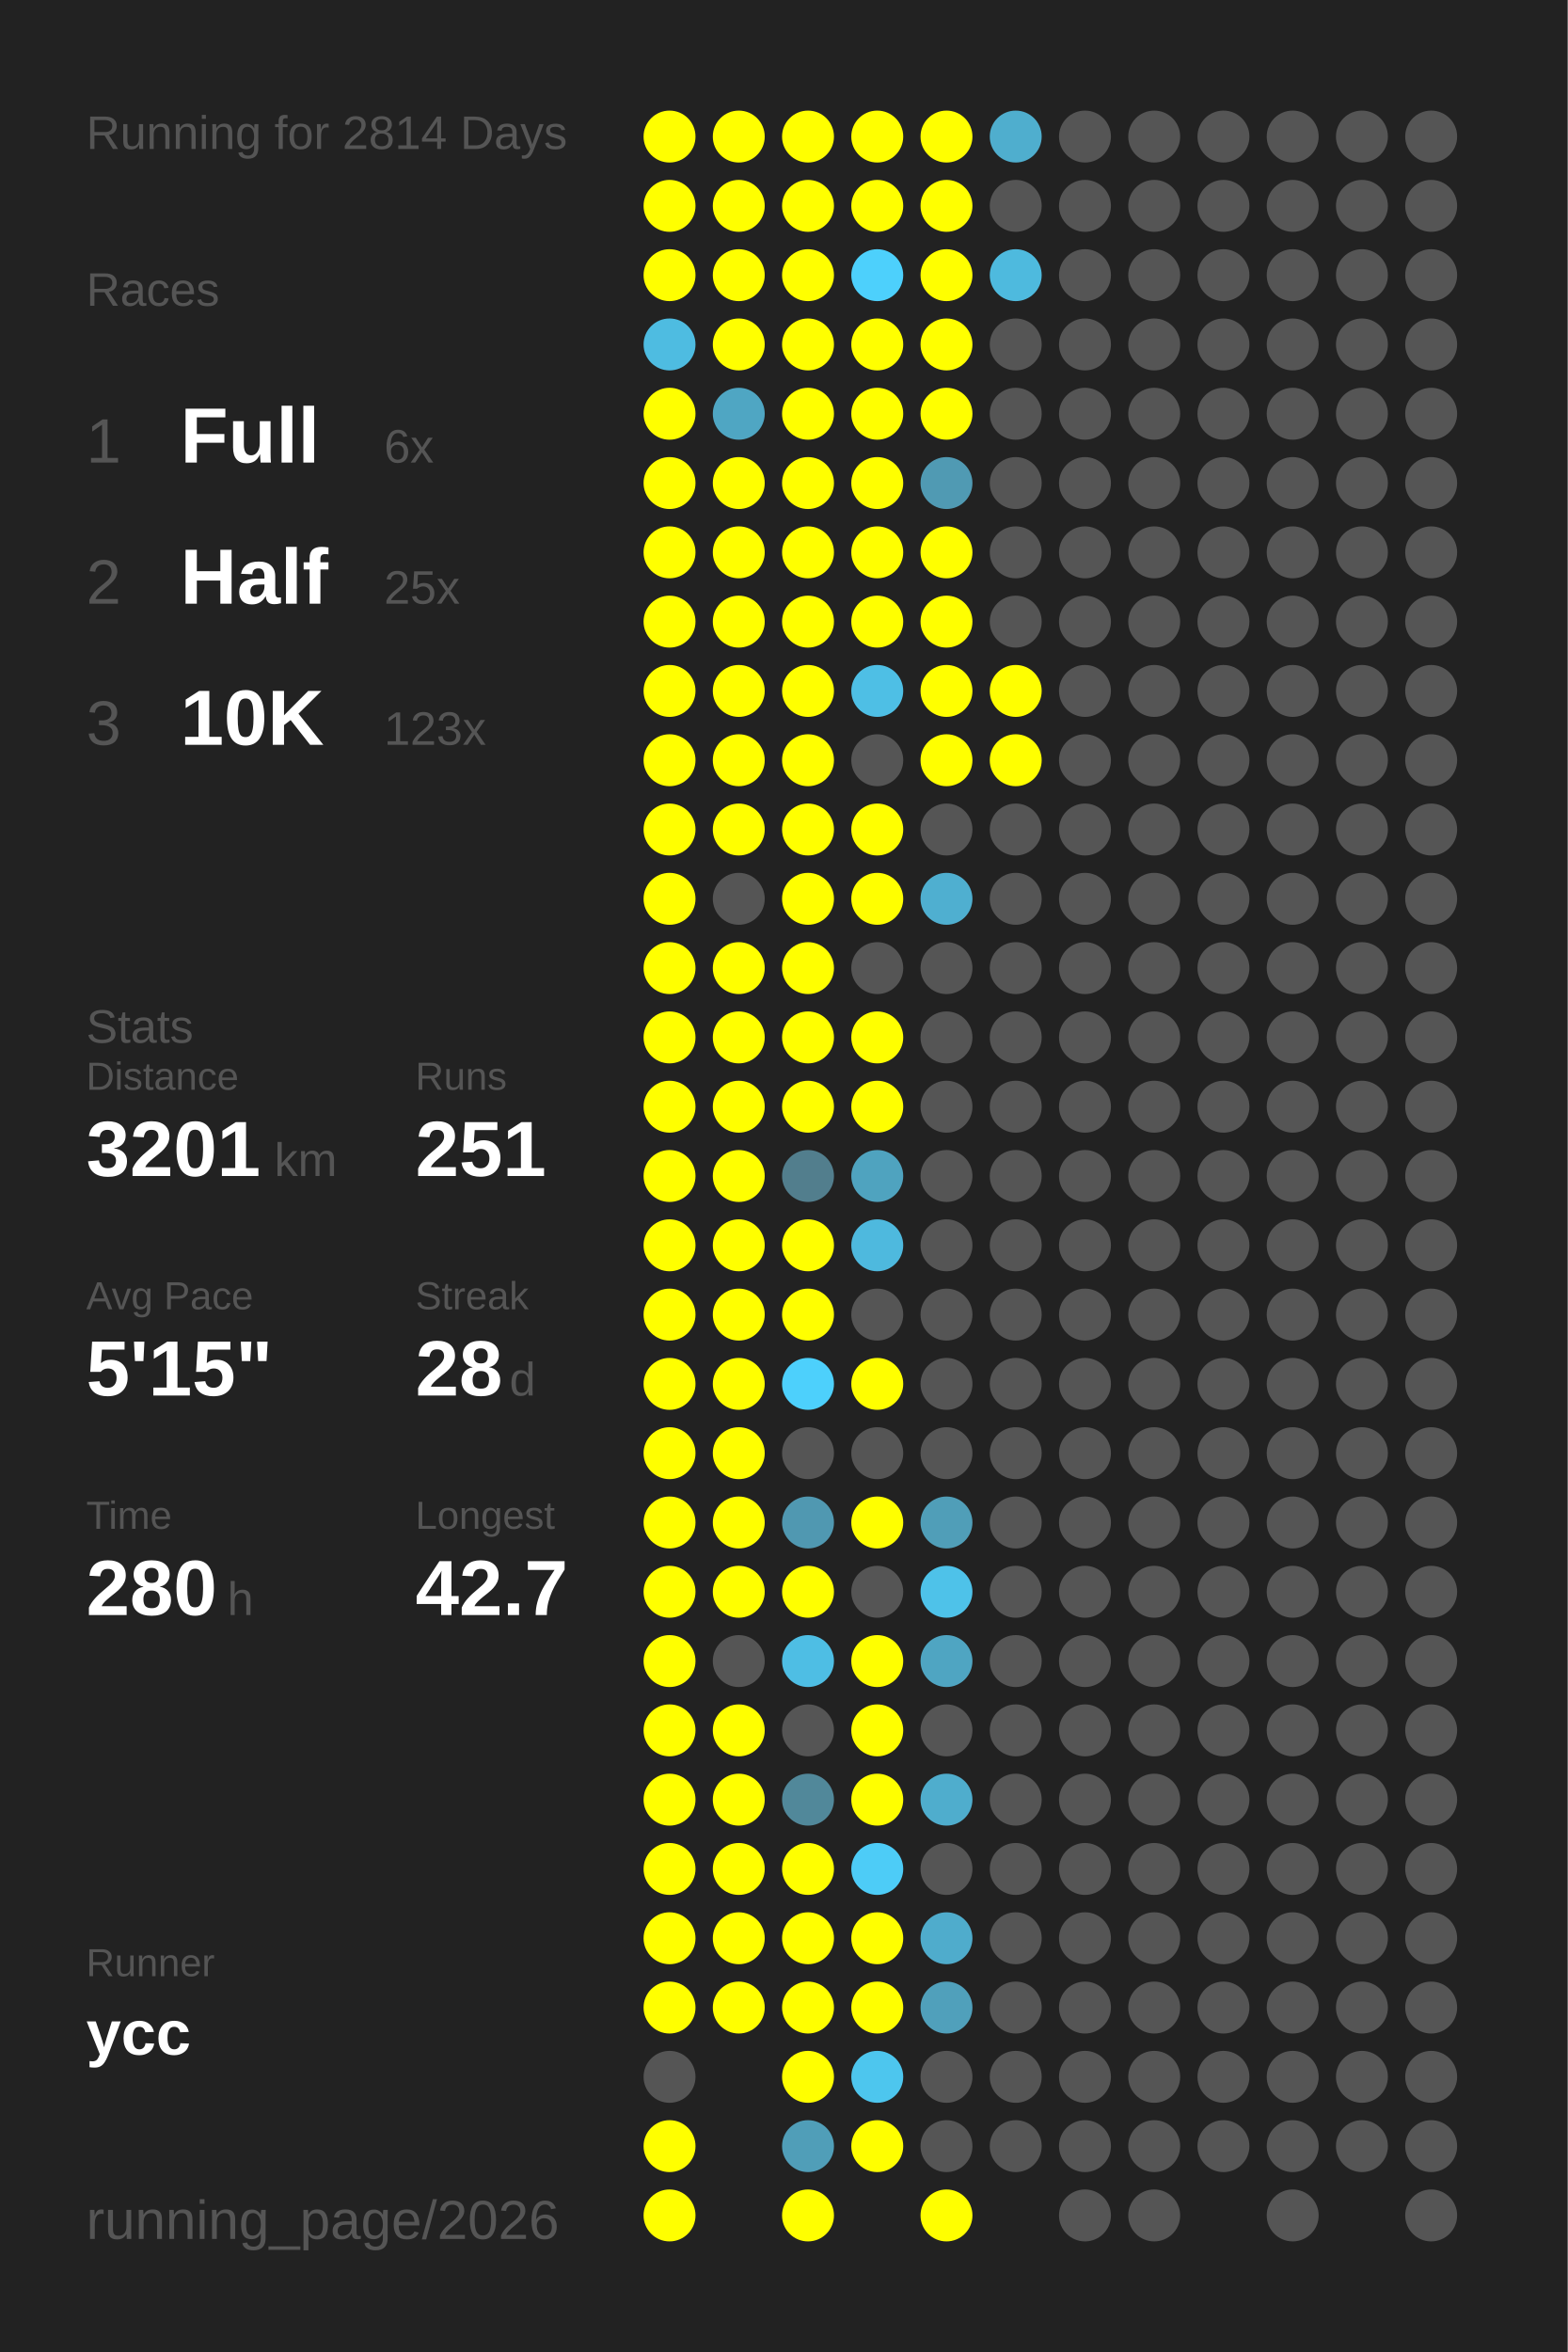
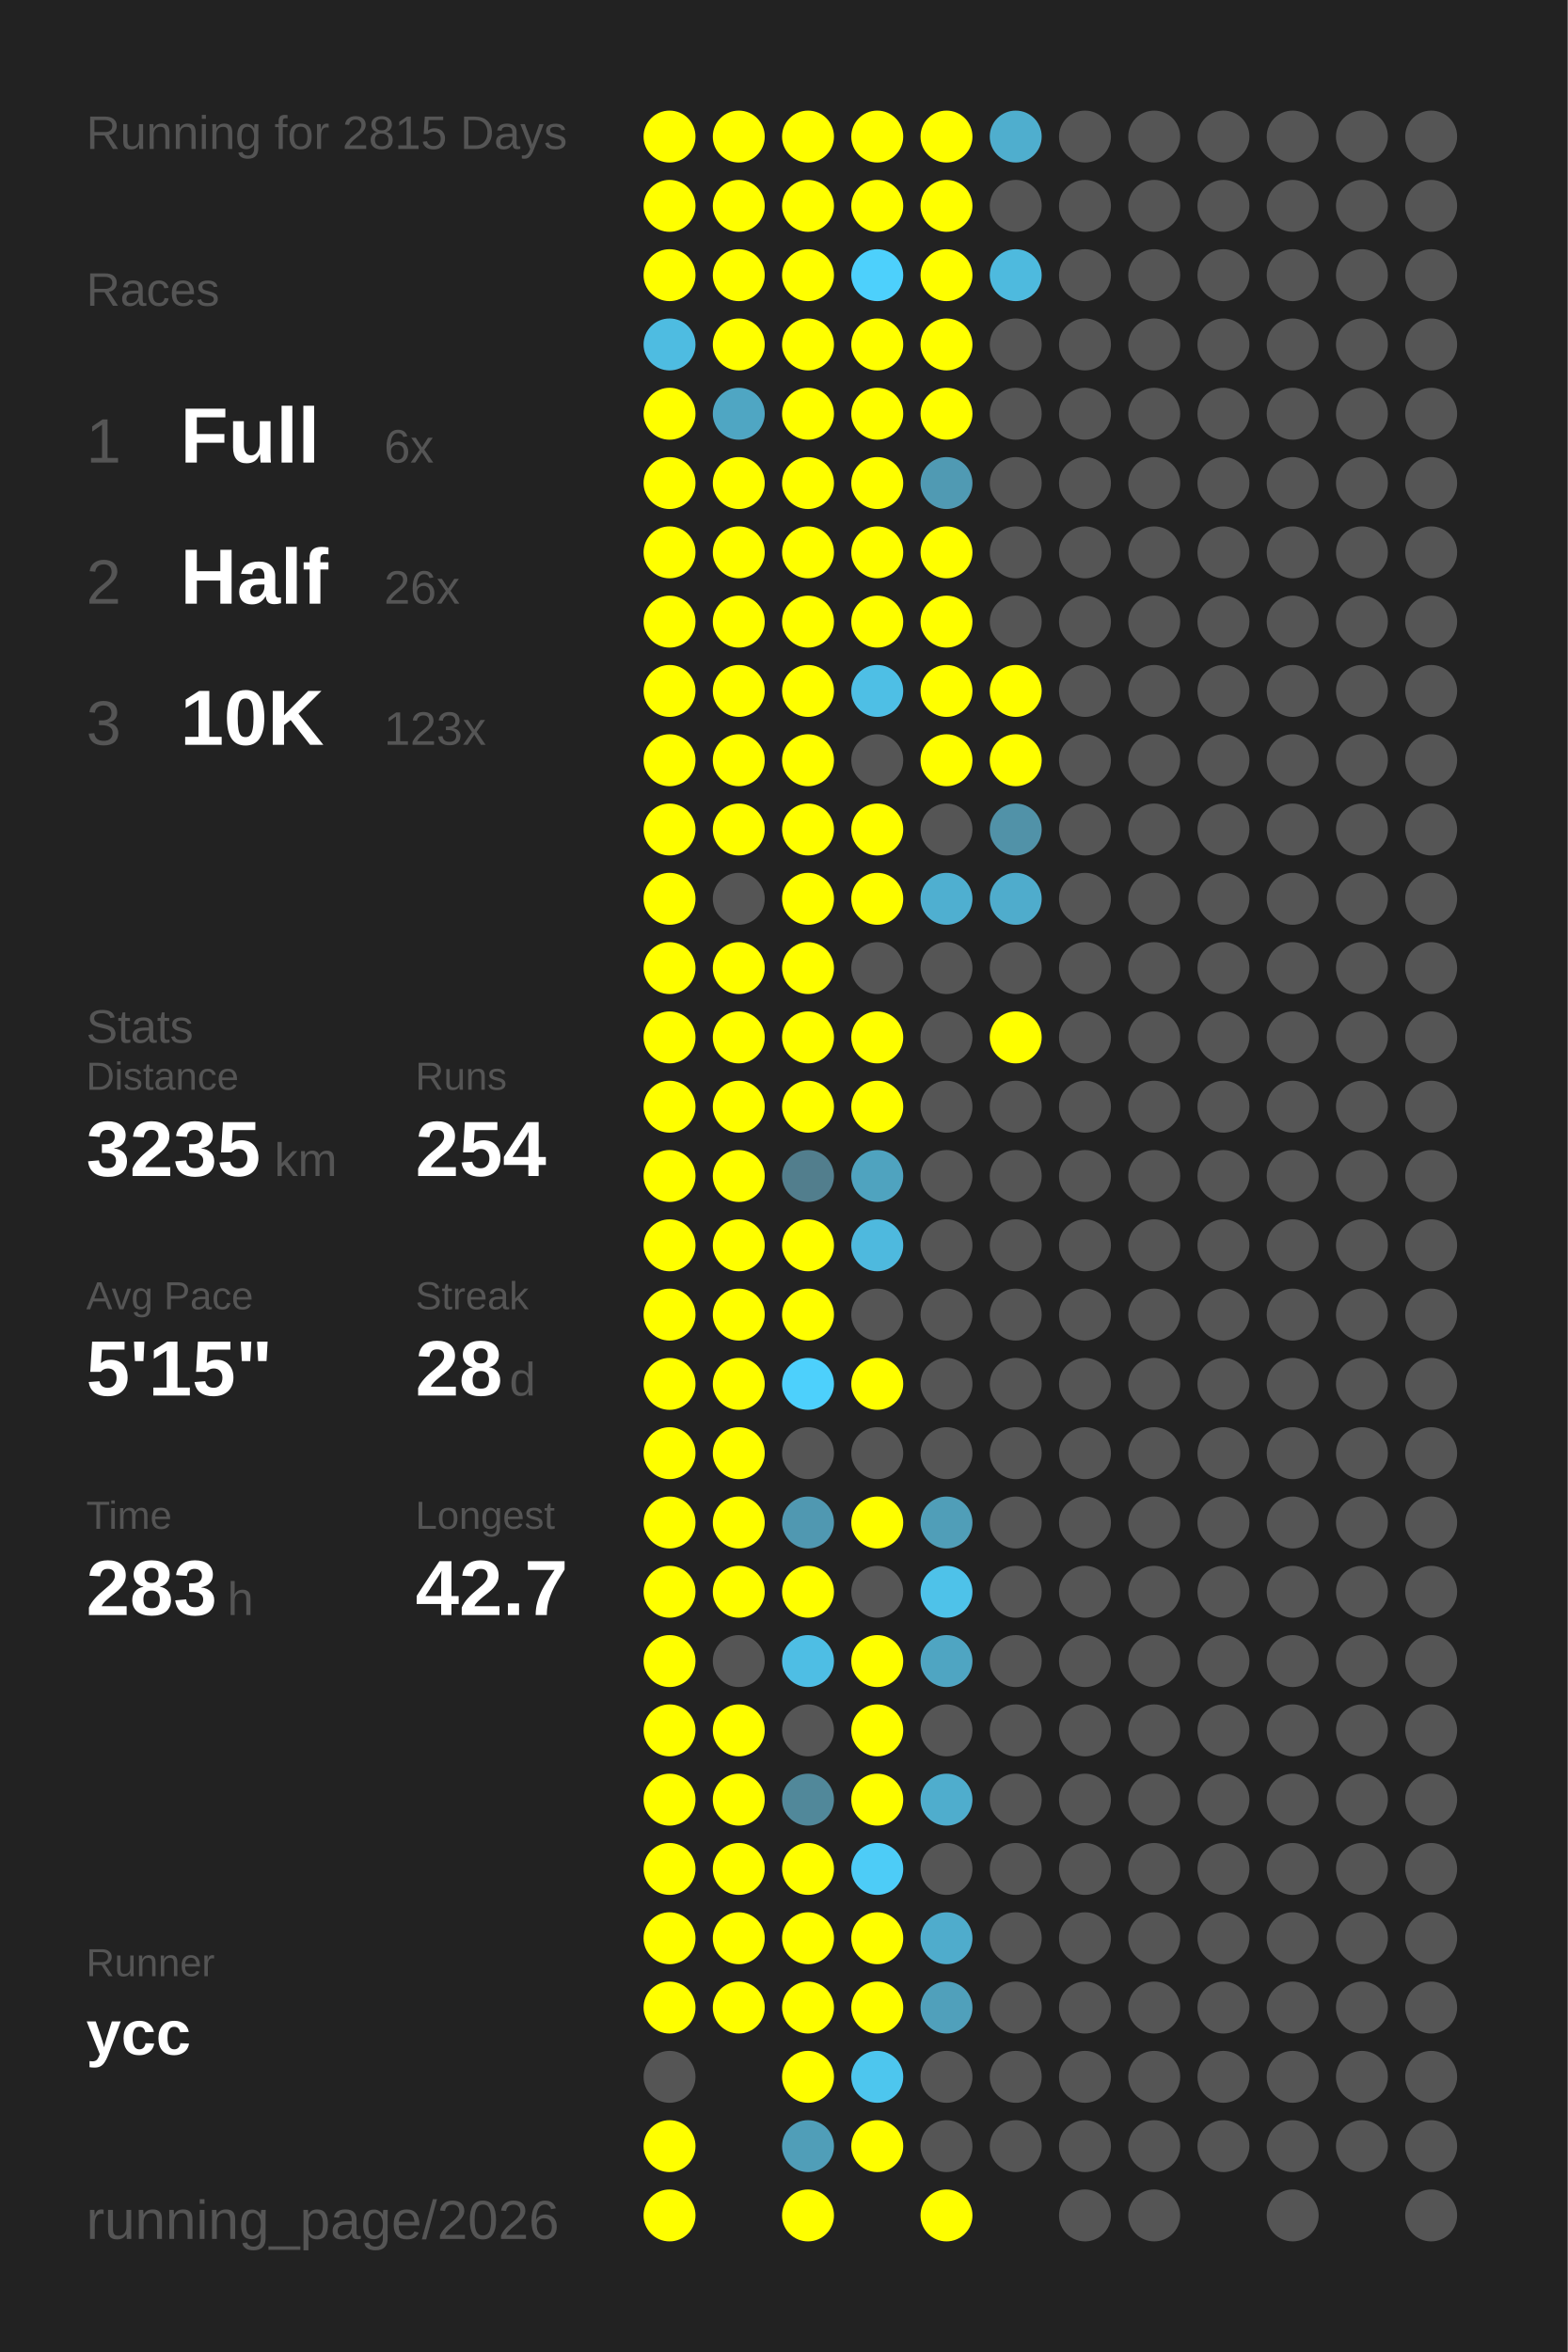
<svg xmlns="http://www.w3.org/2000/svg" baseProfile="full" height="300mm" version="1.1" viewBox="0,0,200,300" width="200mm">
  <defs />
  <rect fill="#222222" height="300" width="200" x="0" y="0" />
-   <text fill="#555555" style="font-size:6px; font-family:Arial;" x="11" y="19">Running for 2814 Days</text>
+   <text fill="#555555" style="font-size:6px; font-family:Arial;" x="11" y="19">Running for 2815 Days</text>
  <text fill="#555555" style="font-size:6px; font-family:Arial;" x="11" y="39">Races</text>
  <text fill="#555555" style="font-size:8px; font-family:Arial;" x="11" y="59">1</text>
  <text fill="#FFFFFF" style="font-size:10px; font-family:Arial; font-weight:bold;" x="23" y="59">Full</text>
  <text fill="#555555" style="font-size:6px; font-family:Arial;" x="49" y="59">6x</text>
  <text fill="#555555" style="font-size:8px; font-family:Arial;" x="11" y="77">2</text>
  <text fill="#FFFFFF" style="font-size:10px; font-family:Arial; font-weight:bold;" x="23" y="77">Half</text>
-   <text fill="#555555" style="font-size:6px; font-family:Arial;" x="49" y="77">25x</text>
+   <text fill="#555555" style="font-size:6px; font-family:Arial;" x="49" y="77">26x</text>
  <text fill="#555555" style="font-size:8px; font-family:Arial;" x="11" y="95">3</text>
  <text fill="#FFFFFF" style="font-size:10px; font-family:Arial; font-weight:bold;" x="23" y="95">10K</text>
  <text fill="#555555" style="font-size:6px; font-family:Arial;" x="49" y="95">123x</text>
  <text fill="#555555" style="font-size:6px; font-family:Arial;" x="11" y="133">Stats</text>
  <text fill="#555555" style="font-size:5px; font-family:Arial;" x="11" y="139">Distance</text>
-   <text fill="#FFFFFF" style="font-size:10px; font-family:Arial; font-weight:bold;" x="11" y="150">3201</text>
+   <text fill="#FFFFFF" style="font-size:10px; font-family:Arial; font-weight:bold;" x="11" y="150">3235</text>
  <text fill="#555555" style="font-size:6px; font-family:Arial;" x="35" y="150">km</text>
  <text fill="#555555" style="font-size:5px; font-family:Arial;" x="53" y="139">Runs</text>
-   <text fill="#FFFFFF" style="font-size:10px; font-family:Arial; font-weight:bold;" x="53" y="150">251</text>
+   <text fill="#FFFFFF" style="font-size:10px; font-family:Arial; font-weight:bold;" x="53" y="150">254</text>
  <text fill="#555555" style="font-size:5px; font-family:Arial;" x="11" y="167">Avg Pace</text>
  <text fill="#FFFFFF" style="font-size:10px; font-family:Arial; font-weight:bold;" x="11" y="178">5'15"</text>
  <text fill="#555555" style="font-size:5px; font-family:Arial;" x="53" y="167">Streak</text>
  <text fill="#FFFFFF" style="font-size:10px; font-family:Arial; font-weight:bold;" x="53" y="178">28</text>
  <text fill="#555555" style="font-size:6px; font-family:Arial;" x="65" y="178">d</text>
  <text fill="#555555" style="font-size:5px; font-family:Arial;" x="11" y="195">Time</text>
-   <text fill="#FFFFFF" style="font-size:10px; font-family:Arial; font-weight:bold;" x="11" y="206">280</text>
+   <text fill="#FFFFFF" style="font-size:10px; font-family:Arial; font-weight:bold;" x="11" y="206">283</text>
  <text fill="#555555" style="font-size:6px; font-family:Arial;" x="29" y="206">h</text>
  <text fill="#555555" style="font-size:5px; font-family:Arial;" x="53" y="195">Longest</text>
  <text fill="#FFFFFF" style="font-size:10px; font-family:Arial; font-weight:bold;" x="53" y="206">42.7</text>
  <text fill="#555555" style="font-size:5px; font-family:Arial;" x="11" y="252.065">Runner</text>
  <text fill="#FFFFFF" style="font-size:8px; font-family:Arial; font-weight:bold;" x="11" y="262.065">ycc</text>
  <text fill="#555555" style="font-size:7px; font-family:Arial;" x="11" y="285.581">running_page/2026</text>
  <circle cx="85.417" cy="17.419" fill="#FFFF00" r="3.312" />
  <circle cx="85.417" cy="26.258" fill="#FFFF00" r="3.312" />
  <circle cx="85.417" cy="35.097" fill="#FFFF00" r="3.312" />
  <circle cx="85.417" cy="43.935" fill="#4ebce1" r="3.312" />
  <circle cx="85.417" cy="52.774" fill="#FFFF00" r="3.312" />
  <circle cx="85.417" cy="61.613" fill="#FFFF00" r="3.312" />
  <circle cx="85.417" cy="70.452" fill="#FFFF00" r="3.312" />
  <circle cx="85.417" cy="79.29" fill="#FFFF00" r="3.312" />
  <circle cx="85.417" cy="88.129" fill="#FFFF00" r="3.312" />
  <circle cx="85.417" cy="96.968" fill="#FFFF00" r="3.312" />
  <circle cx="85.417" cy="105.806" fill="#FFFF00" r="3.312" />
  <circle cx="85.417" cy="114.645" fill="#FFFF00" r="3.312" />
  <circle cx="85.417" cy="123.484" fill="#FFFF00" r="3.312" />
  <circle cx="85.417" cy="132.323" fill="#FFFF00" r="3.312" />
  <circle cx="85.417" cy="141.161" fill="#FFFF00" r="3.312" />
  <circle cx="85.417" cy="150" fill="#FFFF00" r="3.312" />
  <circle cx="85.417" cy="158.839" fill="#FFFF00" r="3.312" />
  <circle cx="85.417" cy="167.677" fill="#FFFF00" r="3.312" />
  <circle cx="85.417" cy="176.516" fill="#FFFF00" r="3.312" />
  <circle cx="85.417" cy="185.355" fill="#FFFF00" r="3.312" />
  <circle cx="85.417" cy="194.194" fill="#FFFF00" r="3.312" />
  <circle cx="85.417" cy="203.032" fill="#FFFF00" r="3.312" />
  <circle cx="85.417" cy="211.871" fill="#FFFF00" r="3.312" />
  <circle cx="85.417" cy="220.71" fill="#FFFF00" r="3.312" />
  <circle cx="85.417" cy="229.548" fill="#FFFF00" r="3.312" />
  <circle cx="85.417" cy="238.387" fill="#FFFF00" r="3.312" />
  <circle cx="85.417" cy="247.226" fill="#FFFF00" r="3.312" />
  <circle cx="85.417" cy="256.065" fill="#FFFF00" r="3.312" />
  <circle cx="85.417" cy="264.903" fill="#555555" r="3.312" />
  <circle cx="85.417" cy="273.742" fill="#FFFF00" r="3.312" />
  <circle cx="85.417" cy="282.581" fill="#FFFF00" r="3.312" />
  <circle cx="94.25" cy="17.419" fill="#FFFF00" r="3.312" />
  <circle cx="94.25" cy="26.258" fill="#FFFF00" r="3.312" />
  <circle cx="94.25" cy="35.097" fill="#FFFF00" r="3.312" />
  <circle cx="94.25" cy="43.935" fill="#FFFF00" r="3.312" />
  <circle cx="94.25" cy="52.774" fill="#4fa6c3" r="3.312" />
  <circle cx="94.25" cy="61.613" fill="#FFFF00" r="3.312" />
  <circle cx="94.25" cy="70.452" fill="#FFFF00" r="3.312" />
  <circle cx="94.25" cy="79.29" fill="#FFFF00" r="3.312" />
  <circle cx="94.25" cy="88.129" fill="#FFFF00" r="3.312" />
  <circle cx="94.25" cy="96.968" fill="#FFFF00" r="3.312" />
  <circle cx="94.25" cy="105.806" fill="#FFFF00" r="3.312" />
  <circle cx="94.25" cy="114.645" fill="#555555" r="3.312" />
  <circle cx="94.25" cy="123.484" fill="#FFFF00" r="3.312" />
  <circle cx="94.25" cy="132.323" fill="#FFFF00" r="3.312" />
  <circle cx="94.25" cy="141.161" fill="#FFFF00" r="3.312" />
  <circle cx="94.25" cy="150" fill="#FFFF00" r="3.312" />
  <circle cx="94.25" cy="158.839" fill="#FFFF00" r="3.312" />
  <circle cx="94.25" cy="167.677" fill="#FFFF00" r="3.312" />
  <circle cx="94.25" cy="176.516" fill="#FFFF00" r="3.312" />
  <circle cx="94.25" cy="185.355" fill="#FFFF00" r="3.312" />
  <circle cx="94.25" cy="194.194" fill="#FFFF00" r="3.312" />
  <circle cx="94.25" cy="203.032" fill="#FFFF00" r="3.312" />
  <circle cx="94.25" cy="211.871" fill="#555555" r="3.312" />
  <circle cx="94.25" cy="220.71" fill="#FFFF00" r="3.312" />
  <circle cx="94.25" cy="229.548" fill="#FFFF00" r="3.312" />
  <circle cx="94.25" cy="238.387" fill="#FFFF00" r="3.312" />
  <circle cx="94.25" cy="247.226" fill="#FFFF00" r="3.312" />
  <circle cx="94.25" cy="256.065" fill="#FFFF00" r="3.312" />
  <circle cx="103.083" cy="17.419" fill="#FFFF00" r="3.312" />
  <circle cx="103.083" cy="26.258" fill="#FFFF00" r="3.312" />
  <circle cx="103.083" cy="35.097" fill="#FFFF00" r="3.312" />
  <circle cx="103.083" cy="43.935" fill="#FFFF00" r="3.312" />
  <circle cx="103.083" cy="52.774" fill="#FFFF00" r="3.312" />
  <circle cx="103.083" cy="61.613" fill="#FFFF00" r="3.312" />
  <circle cx="103.083" cy="70.452" fill="#FFFF00" r="3.312" />
  <circle cx="103.083" cy="79.29" fill="#FFFF00" r="3.312" />
  <circle cx="103.083" cy="88.129" fill="#FFFF00" r="3.312" />
  <circle cx="103.083" cy="96.968" fill="#FFFF00" r="3.312" />
  <circle cx="103.083" cy="105.806" fill="#FFFF00" r="3.312" />
  <circle cx="103.083" cy="114.645" fill="#FFFF00" r="3.312" />
  <circle cx="103.083" cy="123.484" fill="#FFFF00" r="3.312" />
  <circle cx="103.083" cy="132.323" fill="#FFFF00" r="3.312" />
  <circle cx="103.083" cy="141.161" fill="#FFFF00" r="3.312" />
  <circle cx="103.083" cy="150" fill="#527e8d" r="3.312" />
  <circle cx="103.083" cy="158.839" fill="#FFFF00" r="3.312" />
  <circle cx="103.083" cy="167.677" fill="#FFFF00" r="3.312" />
  <circle cx="103.083" cy="176.516" fill="#4dd0fc" r="3.312" />
  <circle cx="103.083" cy="185.355" fill="#555555" r="3.312" />
  <circle cx="103.083" cy="194.194" fill="#5098b1" r="3.312" />
  <circle cx="103.083" cy="203.032" fill="#FFFF00" r="3.312" />
  <circle cx="103.083" cy="211.871" fill="#4ebee4" r="3.312" />
  <circle cx="103.083" cy="220.71" fill="#555555" r="3.312" />
  <circle cx="103.083" cy="229.548" fill="#51889a" r="3.312" />
  <circle cx="103.083" cy="238.387" fill="#FFFF00" r="3.312" />
  <circle cx="103.083" cy="247.226" fill="#FFFF00" r="3.312" />
  <circle cx="103.083" cy="256.065" fill="#FFFF00" r="3.312" />
  <circle cx="103.083" cy="264.903" fill="#FFFF00" r="3.312" />
  <circle cx="103.083" cy="273.742" fill="#509eb8" r="3.312" />
  <circle cx="103.083" cy="282.581" fill="#FFFF00" r="3.312" />
  <circle cx="111.917" cy="17.419" fill="#FFFF00" r="3.312" />
  <circle cx="111.917" cy="26.258" fill="#FFFF00" r="3.312" />
  <circle cx="111.917" cy="35.097" fill="#4dd0fc" r="3.312" />
  <circle cx="111.917" cy="43.935" fill="#FFFF00" r="3.312" />
  <circle cx="111.917" cy="52.774" fill="#FFFF00" r="3.312" />
  <circle cx="111.917" cy="61.613" fill="#FFFF00" r="3.312" />
  <circle cx="111.917" cy="70.452" fill="#FFFF00" r="3.312" />
  <circle cx="111.917" cy="79.29" fill="#FFFF00" r="3.312" />
  <circle cx="111.917" cy="88.129" fill="#4ebfe5" r="3.312" />
  <circle cx="111.917" cy="96.968" fill="#555555" r="3.312" />
  <circle cx="111.917" cy="105.806" fill="#FFFF00" r="3.312" />
  <circle cx="111.917" cy="114.645" fill="#FFFF00" r="3.312" />
  <circle cx="111.917" cy="123.484" fill="#555555" r="3.312" />
  <circle cx="111.917" cy="132.323" fill="#FFFF00" r="3.312" />
  <circle cx="111.917" cy="141.161" fill="#FFFF00" r="3.312" />
  <circle cx="111.917" cy="150" fill="#4fa3bf" r="3.312" />
  <circle cx="111.917" cy="158.839" fill="#4eb9de" r="3.312" />
  <circle cx="111.917" cy="167.677" fill="#555555" r="3.312" />
  <circle cx="111.917" cy="176.516" fill="#FFFF00" r="3.312" />
  <circle cx="111.917" cy="185.355" fill="#555555" r="3.312" />
  <circle cx="111.917" cy="194.194" fill="#FFFF00" r="3.312" />
  <circle cx="111.917" cy="203.032" fill="#555555" r="3.312" />
  <circle cx="111.917" cy="211.871" fill="#FFFF00" r="3.312" />
  <circle cx="111.917" cy="220.71" fill="#FFFF00" r="3.312" />
  <circle cx="111.917" cy="229.548" fill="#FFFF00" r="3.312" />
  <circle cx="111.917" cy="238.387" fill="#4dccf7" r="3.312" />
  <circle cx="111.917" cy="247.226" fill="#FFFF00" r="3.312" />
  <circle cx="111.917" cy="256.065" fill="#FFFF00" r="3.312" />
  <circle cx="111.917" cy="264.903" fill="#4dc6ee" r="3.312" />
  <circle cx="111.917" cy="273.742" fill="#FFFF00" r="3.312" />
  <circle cx="120.75" cy="17.419" fill="#FFFF00" r="3.312" />
  <circle cx="120.75" cy="26.258" fill="#FFFF00" r="3.312" />
  <circle cx="120.75" cy="35.097" fill="#FFFF00" r="3.312" />
  <circle cx="120.75" cy="43.935" fill="#FFFF00" r="3.312" />
  <circle cx="120.75" cy="52.774" fill="#FFFF00" r="3.312" />
  <circle cx="120.75" cy="61.613" fill="#509ab3" r="3.312" />
  <circle cx="120.75" cy="70.452" fill="#FFFF00" r="3.312" />
  <circle cx="120.75" cy="79.29" fill="#FFFF00" r="3.312" />
  <circle cx="120.75" cy="88.129" fill="#FFFF00" r="3.312" />
  <circle cx="120.75" cy="96.968" fill="#FFFF00" r="3.312" />
  <circle cx="120.75" cy="105.806" fill="#555555" r="3.312" />
  <circle cx="120.75" cy="114.645" fill="#4fafd0" r="3.312" />
  <circle cx="120.75" cy="123.484" fill="#555555" r="3.312" />
  <circle cx="120.75" cy="132.323" fill="#555555" r="3.312" />
  <circle cx="120.75" cy="141.161" fill="#555555" r="3.312" />
  <circle cx="120.75" cy="150" fill="#555555" r="3.312" />
  <circle cx="120.75" cy="158.839" fill="#555555" r="3.312" />
  <circle cx="120.75" cy="167.677" fill="#555555" r="3.312" />
  <circle cx="120.75" cy="176.516" fill="#555555" r="3.312" />
  <circle cx="120.75" cy="185.355" fill="#555555" r="3.312" />
  <circle cx="120.75" cy="194.194" fill="#509eb8" r="3.312" />
  <circle cx="120.75" cy="203.032" fill="#4ec2e9" r="3.312" />
  <circle cx="120.75" cy="211.871" fill="#4fa5c2" r="3.312" />
  <circle cx="120.75" cy="220.71" fill="#555555" r="3.312" />
  <circle cx="120.75" cy="229.548" fill="#4fadcd" r="3.312" />
  <circle cx="120.75" cy="238.387" fill="#555555" r="3.312" />
  <circle cx="120.75" cy="247.226" fill="#4faccc" r="3.312" />
  <circle cx="120.75" cy="256.065" fill="#50a0bb" r="3.312" />
  <circle cx="120.75" cy="264.903" fill="#555555" r="3.312" />
  <circle cx="120.75" cy="273.742" fill="#555555" r="3.312" />
  <circle cx="120.75" cy="282.581" fill="#FFFF00" r="3.312" />
  <circle cx="129.583" cy="17.419" fill="#4faece" r="3.312" />
  <circle cx="129.583" cy="26.258" fill="#555555" r="3.312" />
  <circle cx="129.583" cy="35.097" fill="#4ebade" r="3.312" />
  <circle cx="129.583" cy="43.935" fill="#555555" r="3.312" />
  <circle cx="129.583" cy="52.774" fill="#555555" r="3.312" />
  <circle cx="129.583" cy="61.613" fill="#555555" r="3.312" />
  <circle cx="129.583" cy="70.452" fill="#555555" r="3.312" />
  <circle cx="129.583" cy="79.29" fill="#555555" r="3.312" />
  <circle cx="129.583" cy="88.129" fill="#FFFF00" r="3.312" />
  <circle cx="129.583" cy="96.968" fill="#FFFF00" r="3.312" />
-   <circle cx="129.583" cy="105.806" fill="#555555" r="3.312" />
-   <circle cx="129.583" cy="114.645" fill="#555555" r="3.312" />
+   <circle cx="129.583" cy="105.806" fill="#5192a8" r="3.312" />
+   <circle cx="129.583" cy="114.645" fill="#4faccc" r="3.312" />
  <circle cx="129.583" cy="123.484" fill="#555555" r="3.312" />
-   <circle cx="129.583" cy="132.323" fill="#555555" r="3.312" />
+   <circle cx="129.583" cy="132.323" fill="#FFFF00" r="3.312" />
  <circle cx="129.583" cy="141.161" fill="#555555" r="3.312" />
  <circle cx="129.583" cy="150" fill="#555555" r="3.312" />
  <circle cx="129.583" cy="158.839" fill="#555555" r="3.312" />
  <circle cx="129.583" cy="167.677" fill="#555555" r="3.312" />
  <circle cx="129.583" cy="176.516" fill="#555555" r="3.312" />
  <circle cx="129.583" cy="185.355" fill="#555555" r="3.312" />
  <circle cx="129.583" cy="194.194" fill="#555555" r="3.312" />
  <circle cx="129.583" cy="203.032" fill="#555555" r="3.312" />
  <circle cx="129.583" cy="211.871" fill="#555555" r="3.312" />
  <circle cx="129.583" cy="220.71" fill="#555555" r="3.312" />
  <circle cx="129.583" cy="229.548" fill="#555555" r="3.312" />
  <circle cx="129.583" cy="238.387" fill="#555555" r="3.312" />
  <circle cx="129.583" cy="247.226" fill="#555555" r="3.312" />
  <circle cx="129.583" cy="256.065" fill="#555555" r="3.312" />
  <circle cx="129.583" cy="264.903" fill="#555555" r="3.312" />
  <circle cx="129.583" cy="273.742" fill="#555555" r="3.312" />
  <circle cx="138.417" cy="17.419" fill="#555555" r="3.312" />
  <circle cx="138.417" cy="26.258" fill="#555555" r="3.312" />
  <circle cx="138.417" cy="35.097" fill="#555555" r="3.312" />
  <circle cx="138.417" cy="43.935" fill="#555555" r="3.312" />
  <circle cx="138.417" cy="52.774" fill="#555555" r="3.312" />
  <circle cx="138.417" cy="61.613" fill="#555555" r="3.312" />
  <circle cx="138.417" cy="70.452" fill="#555555" r="3.312" />
  <circle cx="138.417" cy="79.29" fill="#555555" r="3.312" />
  <circle cx="138.417" cy="88.129" fill="#555555" r="3.312" />
  <circle cx="138.417" cy="96.968" fill="#555555" r="3.312" />
  <circle cx="138.417" cy="105.806" fill="#555555" r="3.312" />
  <circle cx="138.417" cy="114.645" fill="#555555" r="3.312" />
  <circle cx="138.417" cy="123.484" fill="#555555" r="3.312" />
  <circle cx="138.417" cy="132.323" fill="#555555" r="3.312" />
  <circle cx="138.417" cy="141.161" fill="#555555" r="3.312" />
  <circle cx="138.417" cy="150" fill="#555555" r="3.312" />
  <circle cx="138.417" cy="158.839" fill="#555555" r="3.312" />
  <circle cx="138.417" cy="167.677" fill="#555555" r="3.312" />
  <circle cx="138.417" cy="176.516" fill="#555555" r="3.312" />
  <circle cx="138.417" cy="185.355" fill="#555555" r="3.312" />
  <circle cx="138.417" cy="194.194" fill="#555555" r="3.312" />
  <circle cx="138.417" cy="203.032" fill="#555555" r="3.312" />
  <circle cx="138.417" cy="211.871" fill="#555555" r="3.312" />
  <circle cx="138.417" cy="220.71" fill="#555555" r="3.312" />
  <circle cx="138.417" cy="229.548" fill="#555555" r="3.312" />
  <circle cx="138.417" cy="238.387" fill="#555555" r="3.312" />
  <circle cx="138.417" cy="247.226" fill="#555555" r="3.312" />
  <circle cx="138.417" cy="256.065" fill="#555555" r="3.312" />
  <circle cx="138.417" cy="264.903" fill="#555555" r="3.312" />
  <circle cx="138.417" cy="273.742" fill="#555555" r="3.312" />
  <circle cx="138.417" cy="282.581" fill="#555555" r="3.312" />
  <circle cx="147.25" cy="17.419" fill="#555555" r="3.312" />
  <circle cx="147.25" cy="26.258" fill="#555555" r="3.312" />
  <circle cx="147.25" cy="35.097" fill="#555555" r="3.312" />
  <circle cx="147.25" cy="43.935" fill="#555555" r="3.312" />
  <circle cx="147.25" cy="52.774" fill="#555555" r="3.312" />
  <circle cx="147.25" cy="61.613" fill="#555555" r="3.312" />
  <circle cx="147.25" cy="70.452" fill="#555555" r="3.312" />
  <circle cx="147.25" cy="79.29" fill="#555555" r="3.312" />
  <circle cx="147.25" cy="88.129" fill="#555555" r="3.312" />
  <circle cx="147.25" cy="96.968" fill="#555555" r="3.312" />
  <circle cx="147.25" cy="105.806" fill="#555555" r="3.312" />
  <circle cx="147.25" cy="114.645" fill="#555555" r="3.312" />
  <circle cx="147.25" cy="123.484" fill="#555555" r="3.312" />
  <circle cx="147.25" cy="132.323" fill="#555555" r="3.312" />
  <circle cx="147.25" cy="141.161" fill="#555555" r="3.312" />
  <circle cx="147.25" cy="150" fill="#555555" r="3.312" />
  <circle cx="147.25" cy="158.839" fill="#555555" r="3.312" />
  <circle cx="147.25" cy="167.677" fill="#555555" r="3.312" />
  <circle cx="147.25" cy="176.516" fill="#555555" r="3.312" />
  <circle cx="147.25" cy="185.355" fill="#555555" r="3.312" />
  <circle cx="147.25" cy="194.194" fill="#555555" r="3.312" />
  <circle cx="147.25" cy="203.032" fill="#555555" r="3.312" />
  <circle cx="147.25" cy="211.871" fill="#555555" r="3.312" />
  <circle cx="147.25" cy="220.71" fill="#555555" r="3.312" />
  <circle cx="147.25" cy="229.548" fill="#555555" r="3.312" />
  <circle cx="147.25" cy="238.387" fill="#555555" r="3.312" />
  <circle cx="147.25" cy="247.226" fill="#555555" r="3.312" />
  <circle cx="147.25" cy="256.065" fill="#555555" r="3.312" />
  <circle cx="147.25" cy="264.903" fill="#555555" r="3.312" />
  <circle cx="147.25" cy="273.742" fill="#555555" r="3.312" />
  <circle cx="147.25" cy="282.581" fill="#555555" r="3.312" />
  <circle cx="156.083" cy="17.419" fill="#555555" r="3.312" />
  <circle cx="156.083" cy="26.258" fill="#555555" r="3.312" />
  <circle cx="156.083" cy="35.097" fill="#555555" r="3.312" />
  <circle cx="156.083" cy="43.935" fill="#555555" r="3.312" />
  <circle cx="156.083" cy="52.774" fill="#555555" r="3.312" />
  <circle cx="156.083" cy="61.613" fill="#555555" r="3.312" />
  <circle cx="156.083" cy="70.452" fill="#555555" r="3.312" />
  <circle cx="156.083" cy="79.29" fill="#555555" r="3.312" />
  <circle cx="156.083" cy="88.129" fill="#555555" r="3.312" />
  <circle cx="156.083" cy="96.968" fill="#555555" r="3.312" />
  <circle cx="156.083" cy="105.806" fill="#555555" r="3.312" />
  <circle cx="156.083" cy="114.645" fill="#555555" r="3.312" />
  <circle cx="156.083" cy="123.484" fill="#555555" r="3.312" />
  <circle cx="156.083" cy="132.323" fill="#555555" r="3.312" />
  <circle cx="156.083" cy="141.161" fill="#555555" r="3.312" />
  <circle cx="156.083" cy="150" fill="#555555" r="3.312" />
  <circle cx="156.083" cy="158.839" fill="#555555" r="3.312" />
  <circle cx="156.083" cy="167.677" fill="#555555" r="3.312" />
  <circle cx="156.083" cy="176.516" fill="#555555" r="3.312" />
  <circle cx="156.083" cy="185.355" fill="#555555" r="3.312" />
  <circle cx="156.083" cy="194.194" fill="#555555" r="3.312" />
  <circle cx="156.083" cy="203.032" fill="#555555" r="3.312" />
  <circle cx="156.083" cy="211.871" fill="#555555" r="3.312" />
  <circle cx="156.083" cy="220.71" fill="#555555" r="3.312" />
  <circle cx="156.083" cy="229.548" fill="#555555" r="3.312" />
  <circle cx="156.083" cy="238.387" fill="#555555" r="3.312" />
  <circle cx="156.083" cy="247.226" fill="#555555" r="3.312" />
  <circle cx="156.083" cy="256.065" fill="#555555" r="3.312" />
  <circle cx="156.083" cy="264.903" fill="#555555" r="3.312" />
  <circle cx="156.083" cy="273.742" fill="#555555" r="3.312" />
  <circle cx="164.917" cy="17.419" fill="#555555" r="3.312" />
  <circle cx="164.917" cy="26.258" fill="#555555" r="3.312" />
  <circle cx="164.917" cy="35.097" fill="#555555" r="3.312" />
  <circle cx="164.917" cy="43.935" fill="#555555" r="3.312" />
  <circle cx="164.917" cy="52.774" fill="#555555" r="3.312" />
  <circle cx="164.917" cy="61.613" fill="#555555" r="3.312" />
  <circle cx="164.917" cy="70.452" fill="#555555" r="3.312" />
  <circle cx="164.917" cy="79.29" fill="#555555" r="3.312" />
  <circle cx="164.917" cy="88.129" fill="#555555" r="3.312" />
  <circle cx="164.917" cy="96.968" fill="#555555" r="3.312" />
  <circle cx="164.917" cy="105.806" fill="#555555" r="3.312" />
  <circle cx="164.917" cy="114.645" fill="#555555" r="3.312" />
  <circle cx="164.917" cy="123.484" fill="#555555" r="3.312" />
  <circle cx="164.917" cy="132.323" fill="#555555" r="3.312" />
  <circle cx="164.917" cy="141.161" fill="#555555" r="3.312" />
  <circle cx="164.917" cy="150" fill="#555555" r="3.312" />
  <circle cx="164.917" cy="158.839" fill="#555555" r="3.312" />
  <circle cx="164.917" cy="167.677" fill="#555555" r="3.312" />
  <circle cx="164.917" cy="176.516" fill="#555555" r="3.312" />
  <circle cx="164.917" cy="185.355" fill="#555555" r="3.312" />
  <circle cx="164.917" cy="194.194" fill="#555555" r="3.312" />
  <circle cx="164.917" cy="203.032" fill="#555555" r="3.312" />
  <circle cx="164.917" cy="211.871" fill="#555555" r="3.312" />
  <circle cx="164.917" cy="220.71" fill="#555555" r="3.312" />
  <circle cx="164.917" cy="229.548" fill="#555555" r="3.312" />
  <circle cx="164.917" cy="238.387" fill="#555555" r="3.312" />
  <circle cx="164.917" cy="247.226" fill="#555555" r="3.312" />
  <circle cx="164.917" cy="256.065" fill="#555555" r="3.312" />
  <circle cx="164.917" cy="264.903" fill="#555555" r="3.312" />
  <circle cx="164.917" cy="273.742" fill="#555555" r="3.312" />
  <circle cx="164.917" cy="282.581" fill="#555555" r="3.312" />
  <circle cx="173.75" cy="17.419" fill="#555555" r="3.312" />
  <circle cx="173.75" cy="26.258" fill="#555555" r="3.312" />
  <circle cx="173.75" cy="35.097" fill="#555555" r="3.312" />
  <circle cx="173.75" cy="43.935" fill="#555555" r="3.312" />
  <circle cx="173.75" cy="52.774" fill="#555555" r="3.312" />
  <circle cx="173.75" cy="61.613" fill="#555555" r="3.312" />
  <circle cx="173.75" cy="70.452" fill="#555555" r="3.312" />
  <circle cx="173.75" cy="79.29" fill="#555555" r="3.312" />
  <circle cx="173.75" cy="88.129" fill="#555555" r="3.312" />
  <circle cx="173.75" cy="96.968" fill="#555555" r="3.312" />
  <circle cx="173.75" cy="105.806" fill="#555555" r="3.312" />
  <circle cx="173.75" cy="114.645" fill="#555555" r="3.312" />
  <circle cx="173.75" cy="123.484" fill="#555555" r="3.312" />
  <circle cx="173.75" cy="132.323" fill="#555555" r="3.312" />
  <circle cx="173.75" cy="141.161" fill="#555555" r="3.312" />
  <circle cx="173.75" cy="150" fill="#555555" r="3.312" />
  <circle cx="173.75" cy="158.839" fill="#555555" r="3.312" />
  <circle cx="173.75" cy="167.677" fill="#555555" r="3.312" />
  <circle cx="173.75" cy="176.516" fill="#555555" r="3.312" />
  <circle cx="173.75" cy="185.355" fill="#555555" r="3.312" />
  <circle cx="173.75" cy="194.194" fill="#555555" r="3.312" />
  <circle cx="173.75" cy="203.032" fill="#555555" r="3.312" />
  <circle cx="173.75" cy="211.871" fill="#555555" r="3.312" />
  <circle cx="173.75" cy="220.71" fill="#555555" r="3.312" />
  <circle cx="173.75" cy="229.548" fill="#555555" r="3.312" />
  <circle cx="173.75" cy="238.387" fill="#555555" r="3.312" />
  <circle cx="173.75" cy="247.226" fill="#555555" r="3.312" />
  <circle cx="173.75" cy="256.065" fill="#555555" r="3.312" />
  <circle cx="173.75" cy="264.903" fill="#555555" r="3.312" />
  <circle cx="173.75" cy="273.742" fill="#555555" r="3.312" />
  <circle cx="182.583" cy="17.419" fill="#555555" r="3.312" />
  <circle cx="182.583" cy="26.258" fill="#555555" r="3.312" />
  <circle cx="182.583" cy="35.097" fill="#555555" r="3.312" />
  <circle cx="182.583" cy="43.935" fill="#555555" r="3.312" />
  <circle cx="182.583" cy="52.774" fill="#555555" r="3.312" />
  <circle cx="182.583" cy="61.613" fill="#555555" r="3.312" />
  <circle cx="182.583" cy="70.452" fill="#555555" r="3.312" />
  <circle cx="182.583" cy="79.29" fill="#555555" r="3.312" />
  <circle cx="182.583" cy="88.129" fill="#555555" r="3.312" />
  <circle cx="182.583" cy="96.968" fill="#555555" r="3.312" />
  <circle cx="182.583" cy="105.806" fill="#555555" r="3.312" />
  <circle cx="182.583" cy="114.645" fill="#555555" r="3.312" />
  <circle cx="182.583" cy="123.484" fill="#555555" r="3.312" />
  <circle cx="182.583" cy="132.323" fill="#555555" r="3.312" />
  <circle cx="182.583" cy="141.161" fill="#555555" r="3.312" />
  <circle cx="182.583" cy="150" fill="#555555" r="3.312" />
  <circle cx="182.583" cy="158.839" fill="#555555" r="3.312" />
  <circle cx="182.583" cy="167.677" fill="#555555" r="3.312" />
  <circle cx="182.583" cy="176.516" fill="#555555" r="3.312" />
  <circle cx="182.583" cy="185.355" fill="#555555" r="3.312" />
  <circle cx="182.583" cy="194.194" fill="#555555" r="3.312" />
  <circle cx="182.583" cy="203.032" fill="#555555" r="3.312" />
  <circle cx="182.583" cy="211.871" fill="#555555" r="3.312" />
  <circle cx="182.583" cy="220.71" fill="#555555" r="3.312" />
  <circle cx="182.583" cy="229.548" fill="#555555" r="3.312" />
  <circle cx="182.583" cy="238.387" fill="#555555" r="3.312" />
  <circle cx="182.583" cy="247.226" fill="#555555" r="3.312" />
  <circle cx="182.583" cy="256.065" fill="#555555" r="3.312" />
  <circle cx="182.583" cy="264.903" fill="#555555" r="3.312" />
  <circle cx="182.583" cy="273.742" fill="#555555" r="3.312" />
  <circle cx="182.583" cy="282.581" fill="#555555" r="3.312" />
</svg>
